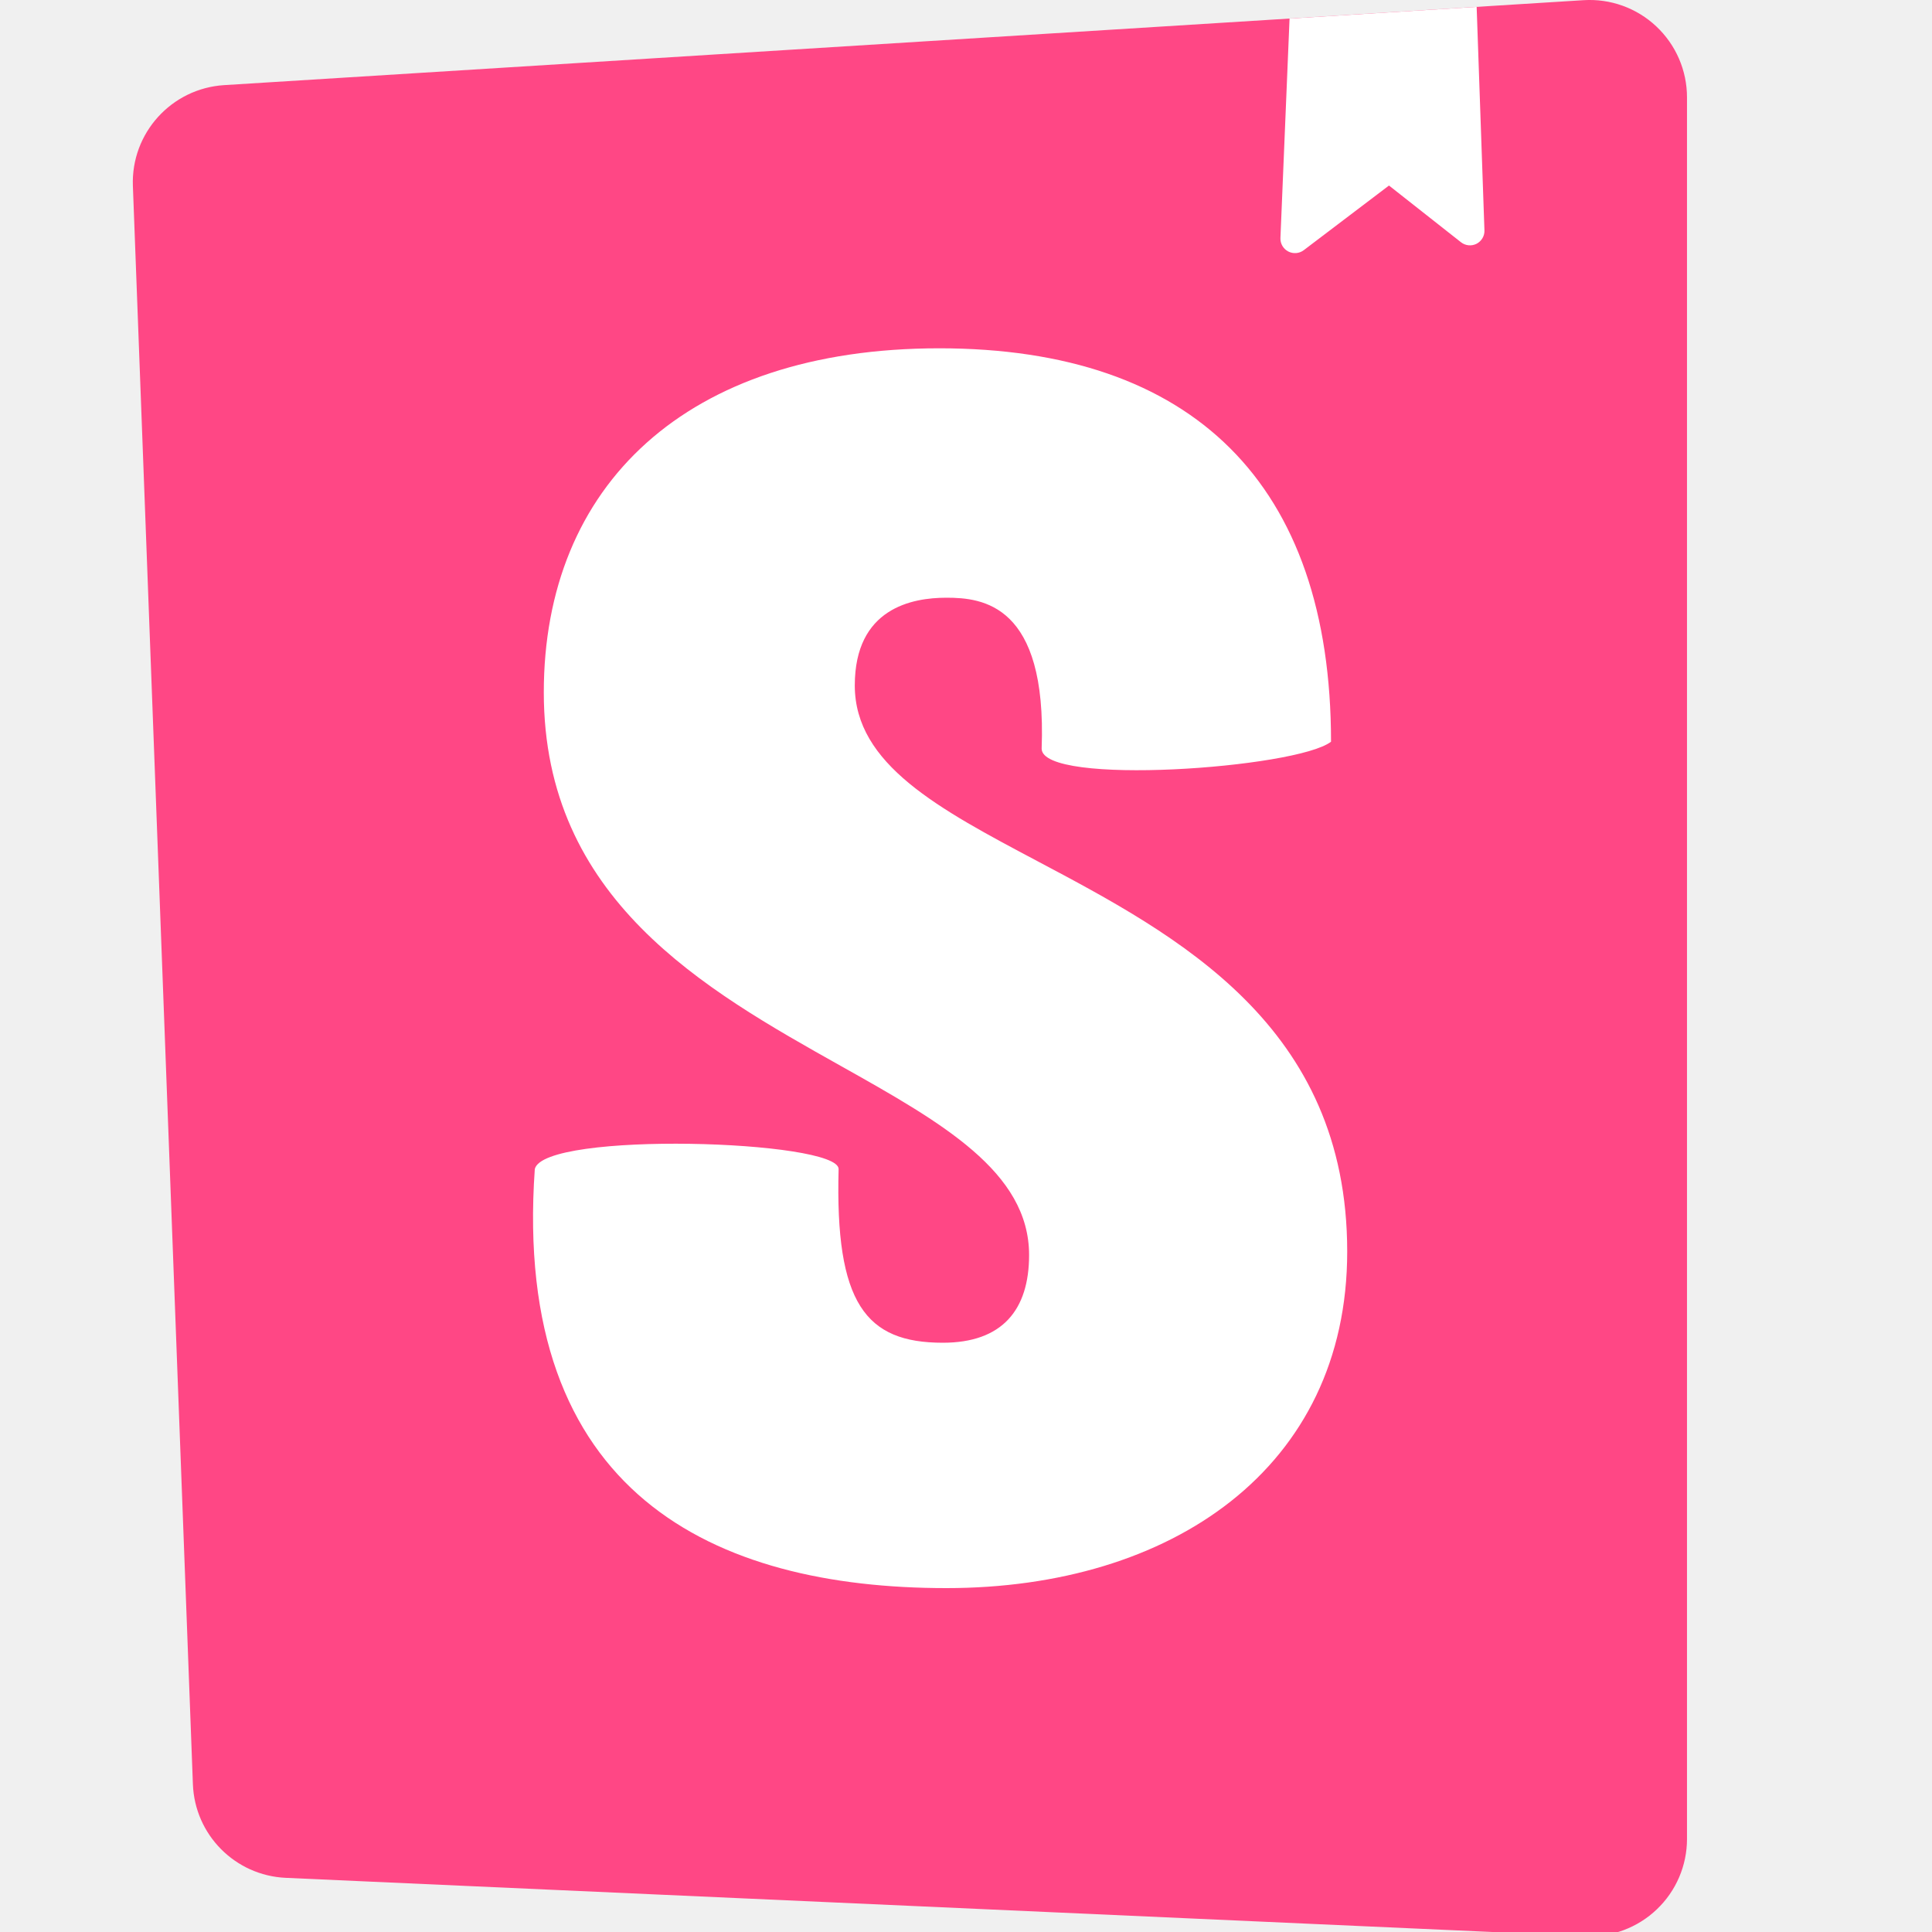
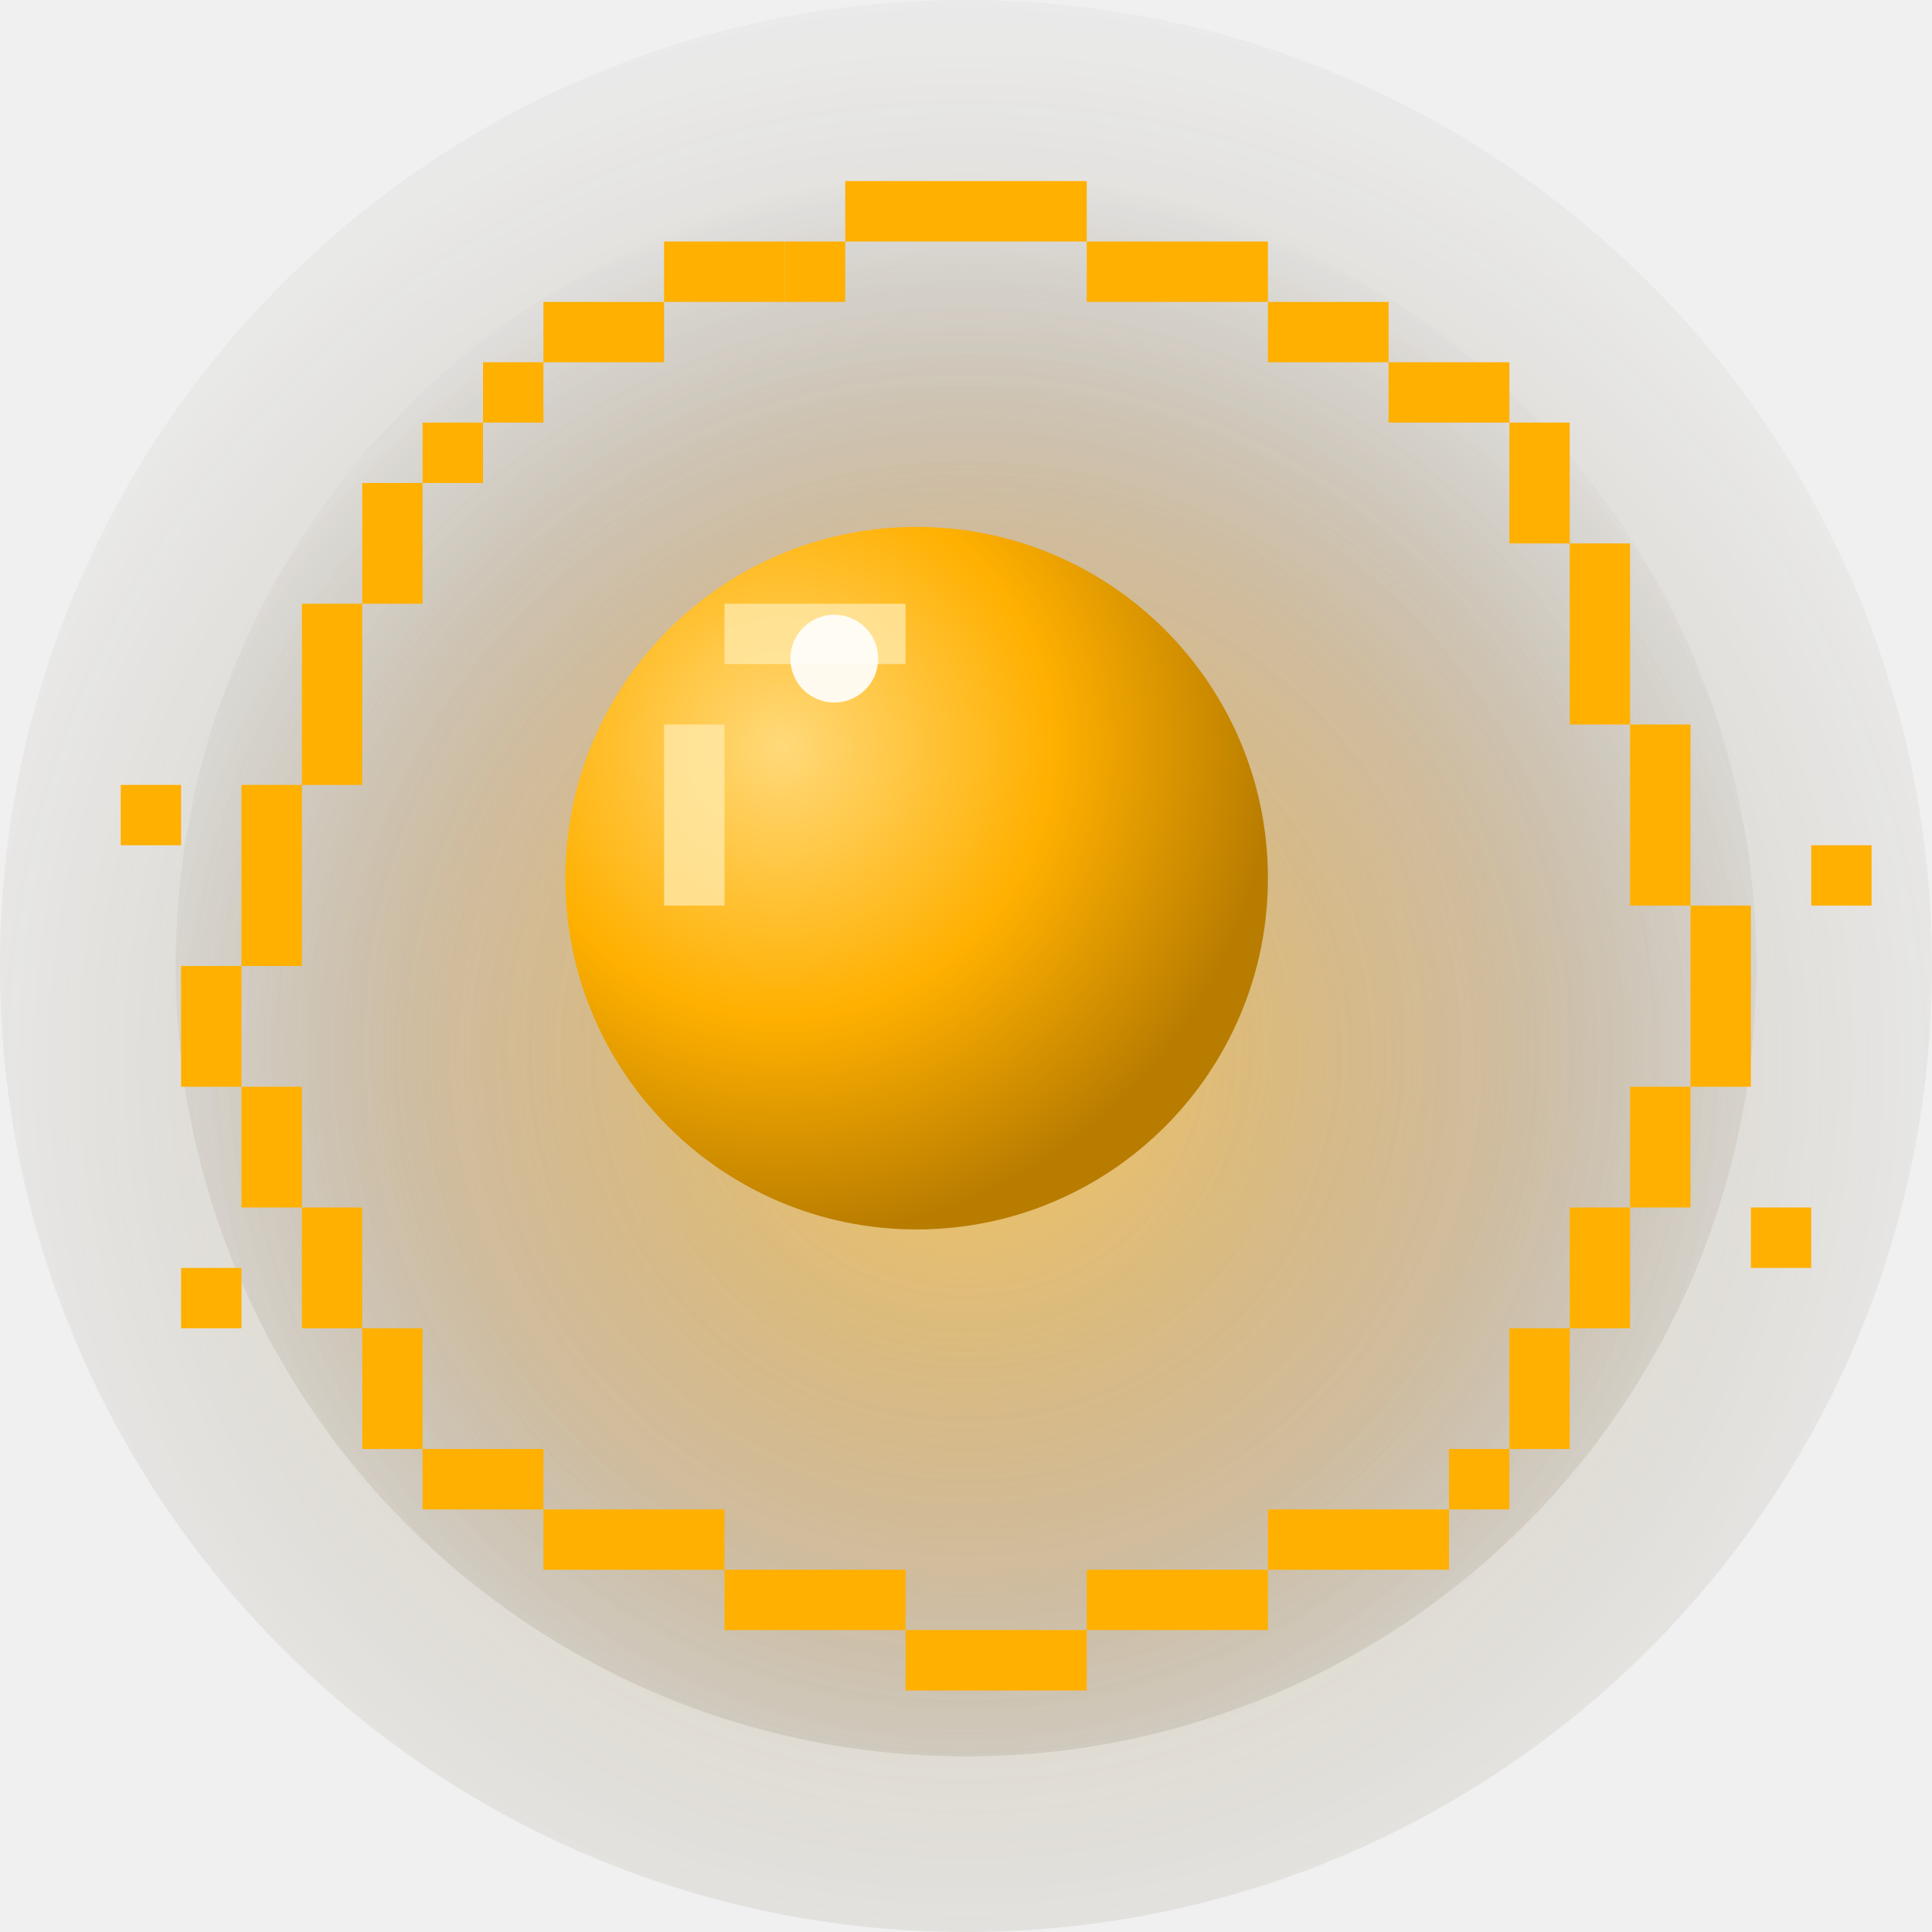
- <svg xmlns="http://www.w3.org/2000/svg" width="32" height="32" viewBox="0 0 32 32">
-   <g fill="none" fill-rule="evenodd">
-     <path fill="#FF4785" fill-rule="nonzero" d="M3.195,29.552 L2.201,3.08 C2.168,2.206 2.839,1.465 3.712,1.41 L26.229,0.003 C26.673,-0.025 27.109,0.132 27.433,0.437 C27.758,0.742 27.942,1.167 27.942,1.613 L27.942,30.459 C27.942,30.899 27.762,31.32 27.443,31.624 C27.125,31.928 26.697,32.089 26.257,32.069 L4.734,31.103 C3.895,31.065 3.226,30.391 3.195,29.552 L3.195,29.552 Z" />
-     <path fill="#FFF" d="M24.458,0.114 L21.359,0.308 L21.208,3.942 C21.204,4.035 21.255,4.122 21.337,4.165 C21.42,4.208 21.52,4.2 21.594,4.144 L23.006,3.073 L24.198,4.012 C24.272,4.07 24.372,4.08 24.456,4.038 C24.539,3.995 24.591,3.908 24.587,3.815 L24.458,0.114 L24.458,0.114 Z M22.046,12.285 C21.479,12.726 17.253,13.027 17.253,12.399 C17.343,10.005 16.271,9.9 15.676,9.9 C15.11,9.9 14.158,10.071 14.158,11.354 C14.158,12.661 15.55,13.398 17.184,14.264 C19.505,15.494 22.314,16.983 22.314,20.73 C22.314,24.32 19.397,26.304 15.676,26.304 C11.835,26.304 8.479,24.75 8.858,19.363 C9.007,18.731 13.89,18.881 13.89,19.363 C13.83,21.586 14.336,22.24 15.616,22.24 C16.599,22.24 17.045,21.698 17.045,20.787 C17.045,19.407 15.595,18.592 13.926,17.655 C11.667,16.387 9.007,14.894 9.007,11.468 C9.007,8.048 11.359,5.769 15.557,5.769 C19.754,5.769 22.046,8.013 22.046,12.285 L22.046,12.285 Z" />
-   </g>
+ <svg xmlns="http://www.w3.org/2000/svg" viewBox="8 7 22 22" width="32" height="32">
+   <defs>
+     <radialGradient id="h" cx="0" cy="0" r="1" gradientUnits="userSpaceOnUse" gradientTransform="translate(19 19.1) scale(13.2)">
+       <stop stop-color="#FFB000" stop-opacity="0.3" />
+       <stop offset="1" stop-color="#020003" stop-opacity="0" />
+     </radialGradient>
+     <radialGradient id="c" cx="0" cy="0" r="1" gradientUnits="userSpaceOnUse" gradientTransform="translate(19 18.9) scale(9.9)">
+       <stop stop-color="#FFB000" stop-opacity="0.45" />
+       <stop offset="0.6" stop-color="#9A5700" stop-opacity="0.22" />
+       <stop offset="1" stop-color="#020003" stop-opacity="0" />
+     </radialGradient>
+     <radialGradient id="y" cx="0" cy="0" r="1" gradientUnits="userSpaceOnUse" gradientTransform="translate(16.9 15.5) scale(5.6)">
+       <stop stop-color="#FFD97A" />
+       <stop offset="0.55" stop-color="#FFB000" />
+       <stop offset="1" stop-color="#B87C00" />
+     </radialGradient>
+   </defs>
+   <path d="M19 29C25.075 29 30 24.075 30 18C30 11.925 25.075 7 19 7C12.925 7 8 11.925 8 18C8 24.075 12.925 29 19 29Z" fill="url(#h)" />
+   <path d="M19 27C23.971 27 28 22.971 28 18C28 13.029 23.971 9 19 9C14.029 9 10 13.029 10 18C10 22.971 14.029 27 19 27Z" fill="url(#c)" />
+   <path d="M20.375 9.062H17.625V9.75H20.375V9.062Z" fill="#FFB000" />
+   <path d="M16.938 9.75H15.562V10.438H16.938V9.75Z" fill="#FFB000" />
+   <path d="M17.625 9.75H16.938V10.438H17.625V9.75Z" fill="#FFB000" />
+   <path d="M22.438 9.75H20.375V10.438H22.438V9.75Z" fill="#FFB000" />
+   <path d="M15.562 10.438H14.188V11.125H15.562V10.438Z" fill="#FFB000" />
+   <path d="M23.812 10.438H22.438V11.125H23.812V10.438Z" fill="#FFB000" />
+   <path d="M14.188 11.125H13.5V11.812H14.188V11.125Z" fill="#FFB000" />
+   <path d="M25.188 11.125H23.812V11.812H25.188V11.125Z" fill="#FFB000" />
+   <path d="M13.5 11.812H12.812V12.5H13.5V11.812Z" fill="#FFB000" />
+   <path d="M25.875 11.812H25.188V13.188H25.875V11.812Z" fill="#FFB000" />
+   <path d="M12.812 12.5H12.125V13.875H12.812V12.5Z" fill="#FFB000" />
+   <path d="M12.125 13.875H11.438V15.938H12.125V13.875Z" fill="#FFB000" />
+   <path d="M11.438 15.938H10.75V18H11.438V15.938Z" fill="#FFB000" />
+   <path d="M10.75 18H10.062V19.375H10.75V18Z" fill="#FFB000" />
+   <path d="M11.438 19.375H10.75V20.75H11.438V19.375Z" fill="#FFB000" />
+   <path d="M12.125 20.75H11.438V22.125H12.125V20.75Z" fill="#FFB000" />
+   <path d="M12.812 22.125H12.125V23.5H12.812V22.125Z" fill="#FFB000" />
+   <path d="M26.562 13.188H25.875V15.25H26.562V13.188Z" fill="#FFB000" />
+   <path d="M27.25 15.25H26.562V17.312H27.25V15.25Z" fill="#FFB000" />
+   <path d="M27.938 17.312H27.25V19.375H27.938V17.312Z" fill="#FFB000" />
+   <path d="M27.25 19.375H26.562V20.75H27.25V19.375Z" fill="#FFB000" />
+   <path d="M26.562 20.75H25.875V22.125H26.562V20.75Z" fill="#FFB000" />
+   <path d="M25.875 22.125H25.188V23.5H25.875V22.125Z" fill="#FFB000" />
+   <path d="M14.188 23.5H12.812V24.188H14.188V23.5Z" fill="#FFB000" />
+   <path d="M16.25 24.188H14.188V24.875H16.25V24.188Z" fill="#FFB000" />
+   <path d="M18.312 24.875H16.25V25.562H18.312V24.875Z" fill="#FFB000" />
+   <path d="M20.375 25.562H18.312V26.25H20.375V25.562Z" fill="#FFB000" />
+   <path d="M22.438 24.875H20.375V25.562H22.438V24.875Z" fill="#FFB000" />
+   <path d="M24.5 24.188H22.438V24.875H24.5V24.188Z" fill="#FFB000" />
+   <path d="M25.188 23.5H24.5V24.188H25.188V23.5Z" fill="#FFB000" />
+   <path d="M10.062 15.938H9.375V16.625H10.062V15.938Z" fill="#FFB000" />
+   <path d="M29.312 16.625H28.625V17.312H29.312V16.625Z" fill="#FFB000" />
+   <path d="M28.625 20.75H27.938V21.438H28.625V20.75Z" fill="#FFB000" />
+   <path d="M10.75 21.438H10.062V22.125H10.75V21.438Z" fill="#FFB000" />
+   <path d="M18.438 21C20.647 21 22.438 19.209 22.438 17C22.438 14.791 20.647 13 18.438 13C16.228 13 14.438 14.791 14.438 17C14.438 19.209 16.228 21 18.438 21Z" fill="url(#y)" />
+   <path d="M16.25 15.25H15.562V17.312H16.25V15.25Z" fill="#FFE8A8" opacity="0.8" />
+   <path d="M18.312 13.875H16.25V14.562H18.312V13.875Z" fill="#FFE8A8" opacity="0.8" />
+   <path d="M17.5 15C17.776 15 18 14.776 18 14.5C18 14.224 17.776 14 17.5 14C17.224 14 17 14.224 17 14.5C17 14.776 17.224 15 17.5 15Z" fill="#FFFFFF" opacity="0.9" />
</svg>
